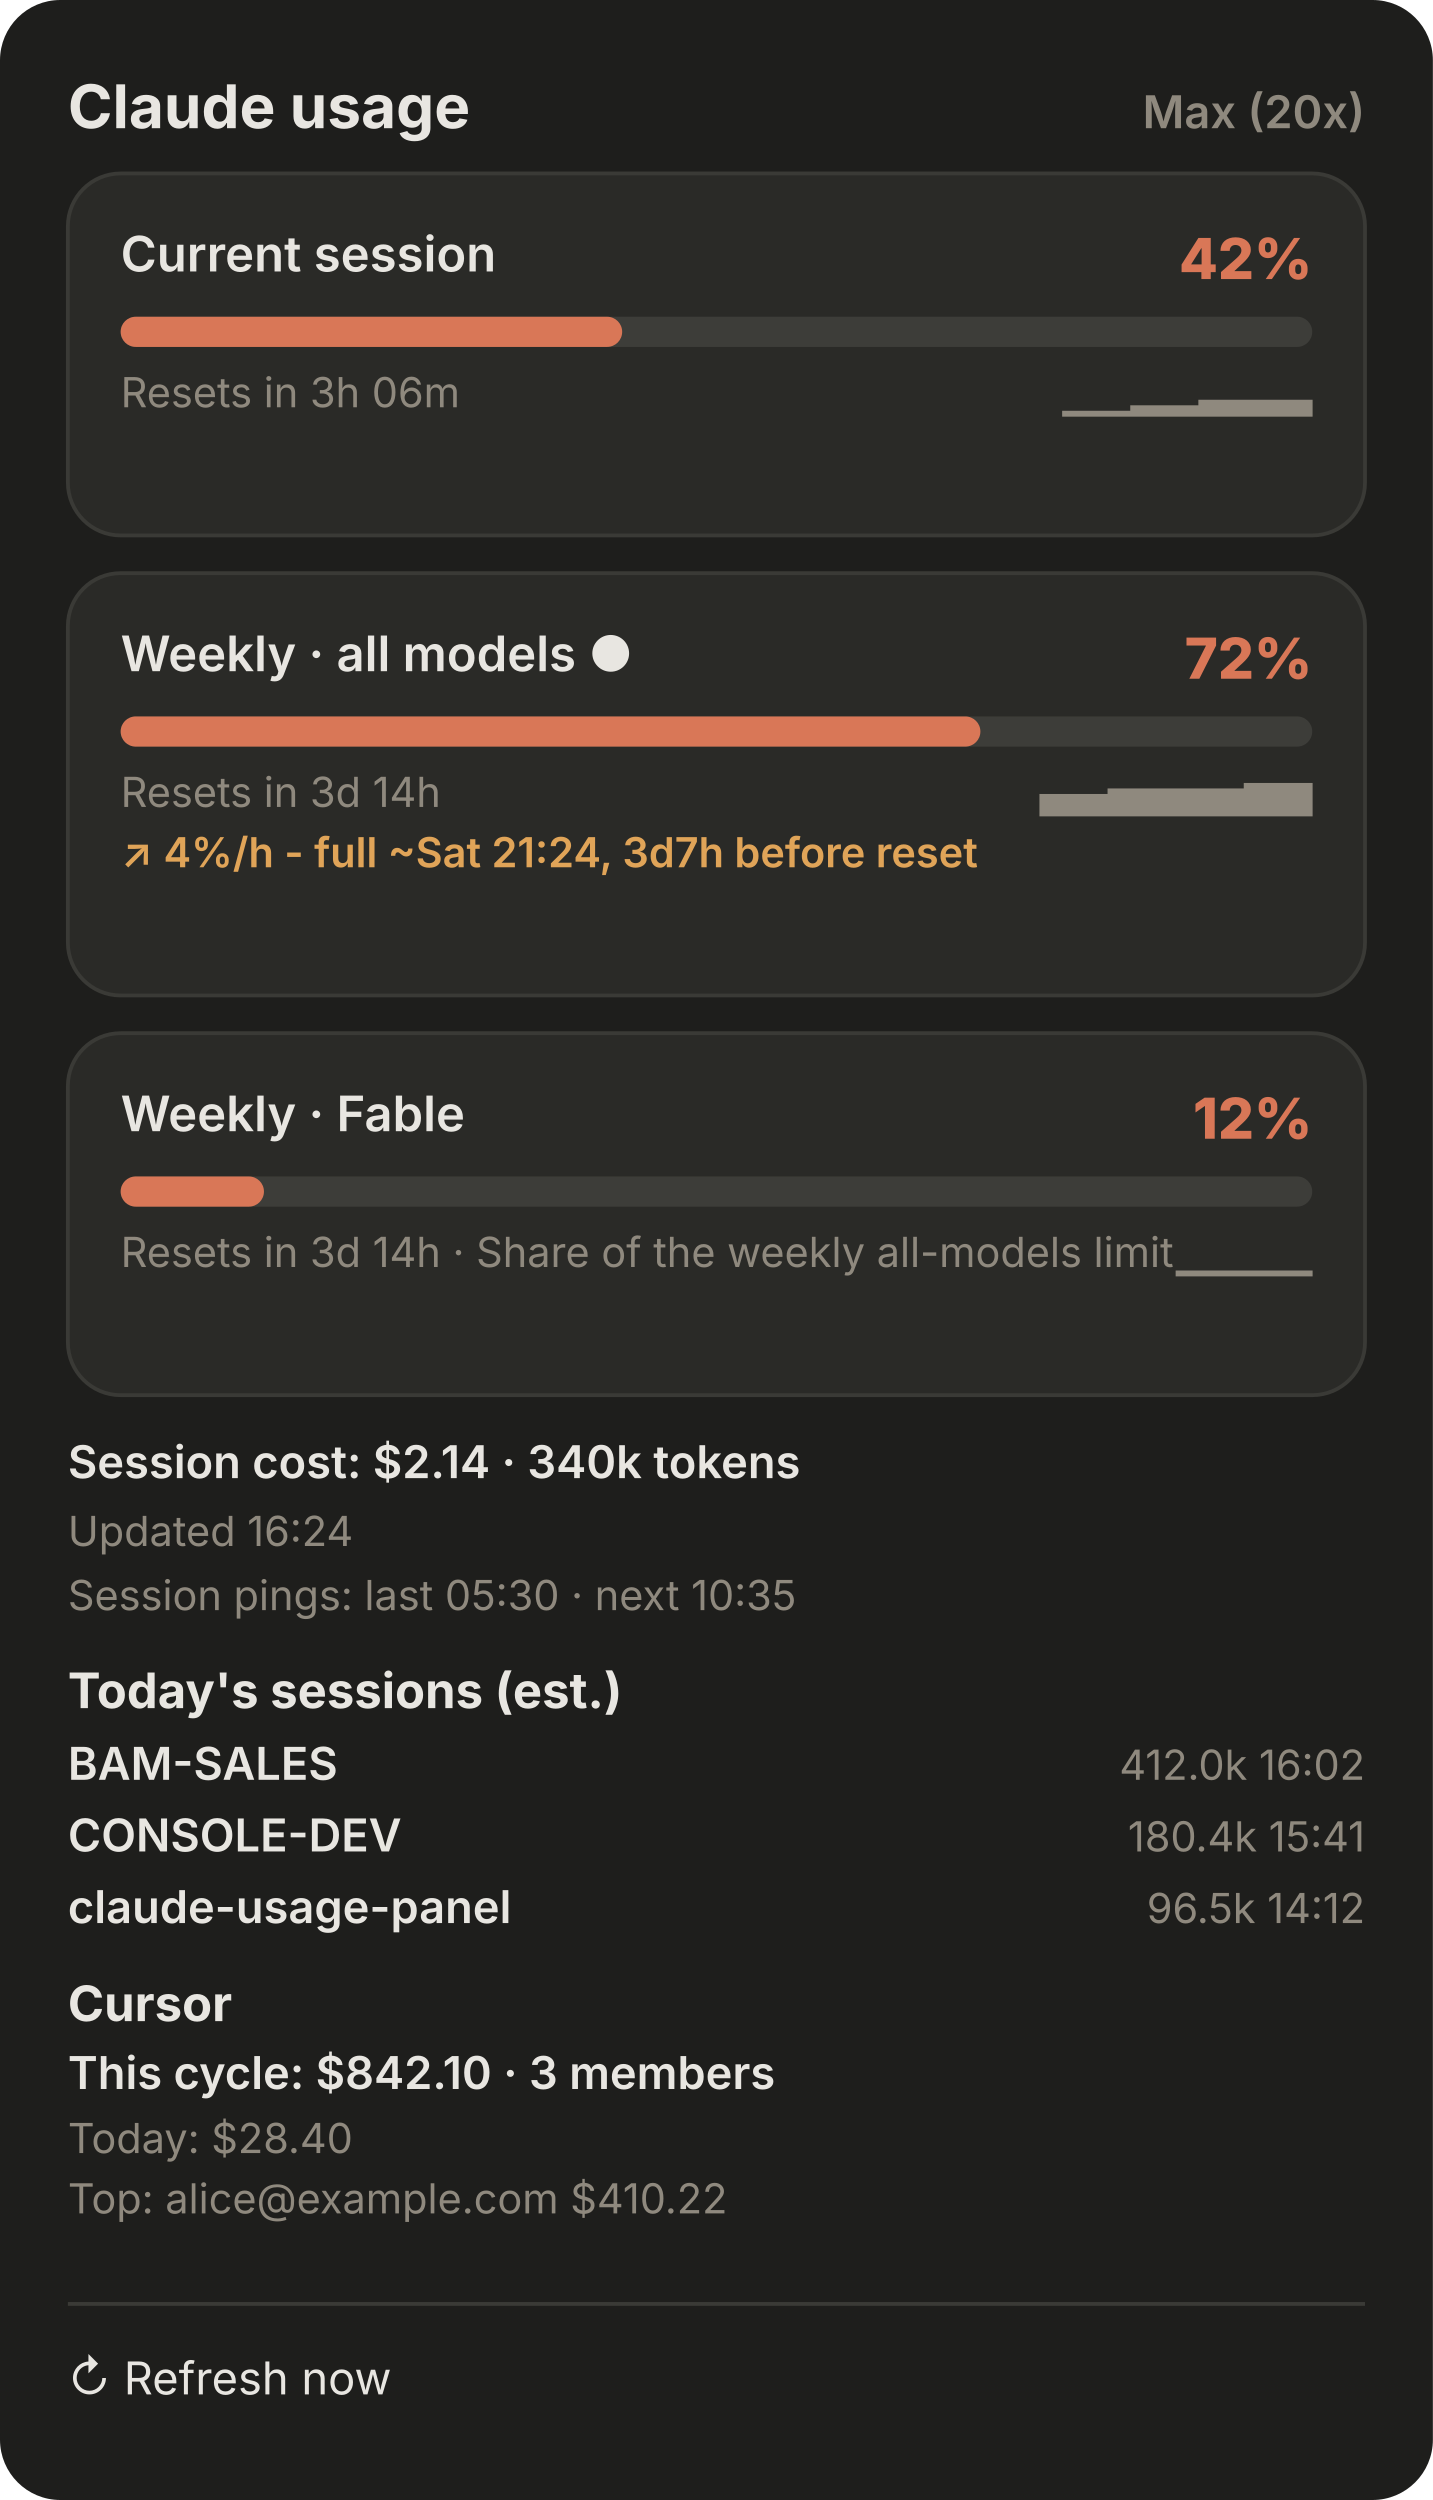
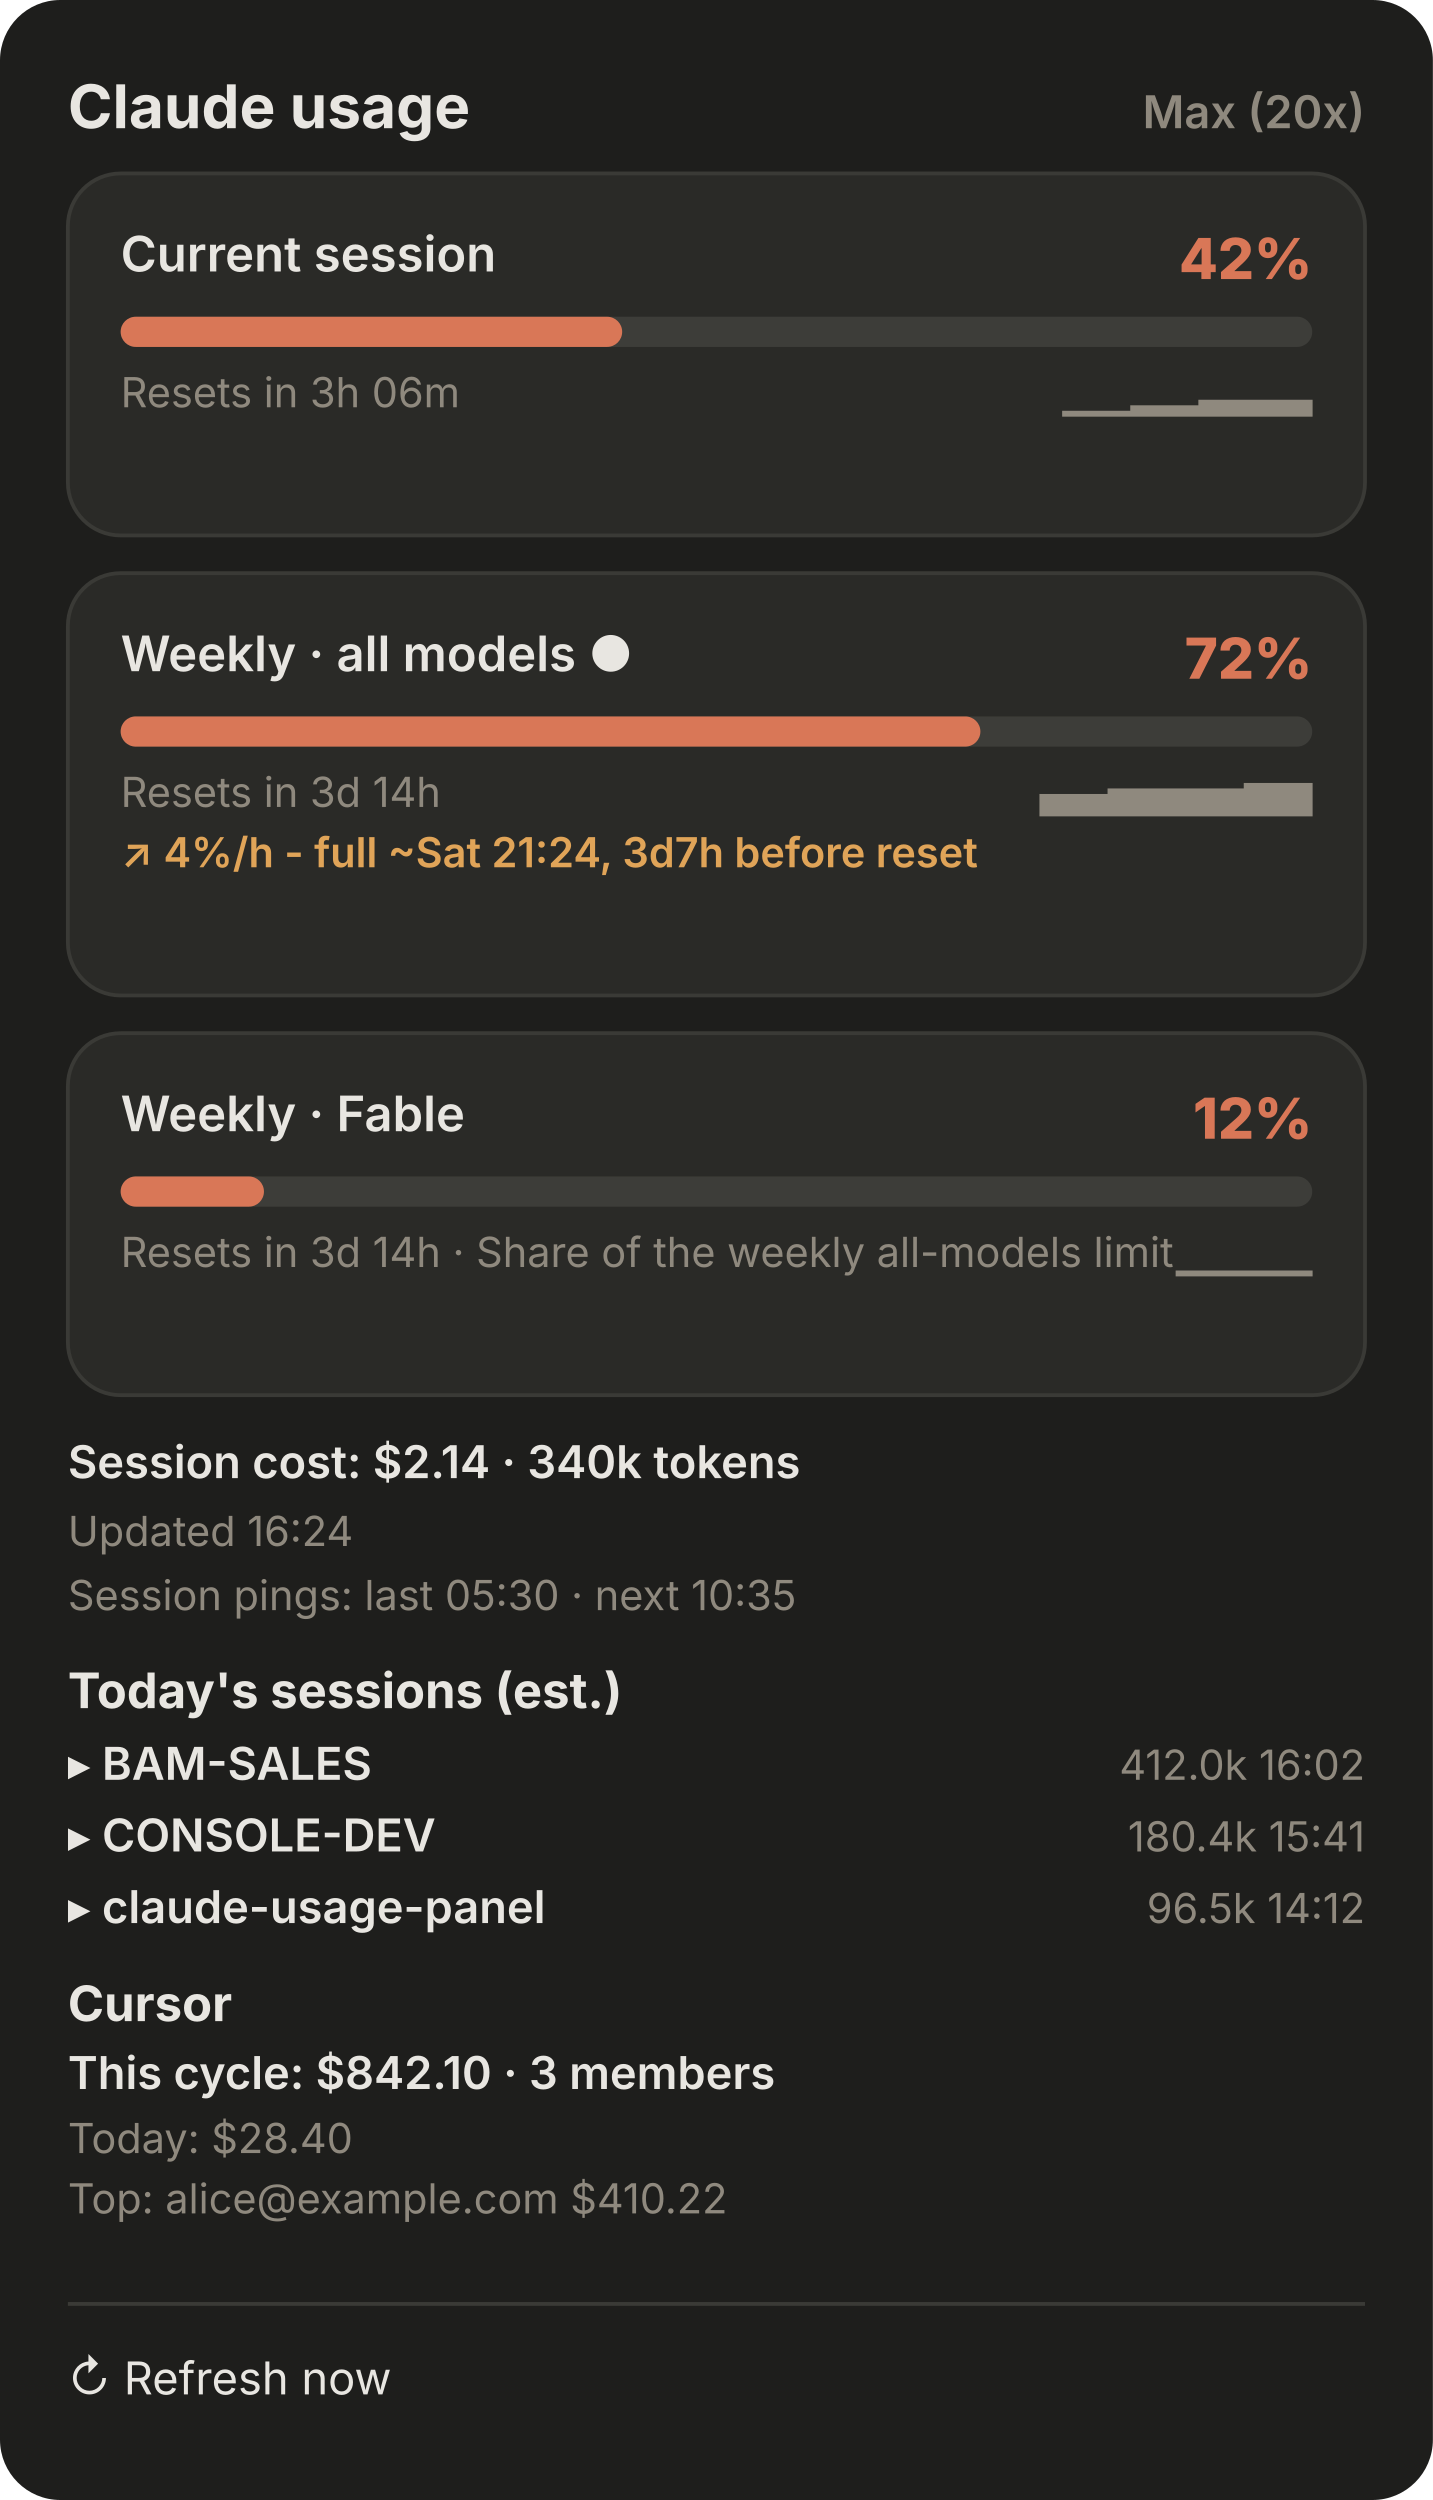
<svg xmlns="http://www.w3.org/2000/svg" width="380" height="663" viewBox="0 0 380 663">
  <rect width="380" height="663" rx="16" fill="#1e1e1c" />
  <text x="18" y="34" font-size="16" fill="#e8e6e1" font-family="system-ui, -apple-system, sans-serif" font-weight="700">Claude usage</text>
  <text x="362" y="34" font-size="12" fill="#8f897e" font-family="system-ui, -apple-system, sans-serif" font-weight="600" text-anchor="end">Max (20x)</text>
  <rect x="18" y="46" width="344" height="96" rx="14" fill="#2a2a27" stroke="#3a3a36" />
  <text x="32" y="72" font-size="13" fill="#e8e6e1" font-family="system-ui, -apple-system, sans-serif" font-weight="600">Current session</text>
  <text x="348" y="74" font-size="15" fill="#d97757" font-family="system-ui, -apple-system, sans-serif" font-weight="800" text-anchor="end">42%</text>
  <rect x="32" y="84" width="316" height="8" rx="4" fill="#3d3d39" />
  <rect x="32" y="84" width="133" height="8" rx="4" fill="#d97757" />
  <text x="32" y="108" font-size="11" fill="#8f897e" font-family="system-ui, -apple-system, sans-serif">Resets in 3h 06m</text>
  <text x="348" y="108" font-size="10" fill="#8f897e" font-family="ui-monospace, monospace" text-anchor="end"> ▁▁▁▂▂▂▃▃▃▃▃</text>
  <rect x="18" y="152" width="344" height="112" rx="14" fill="#2a2a27" stroke="#3a3a36" />
  <text x="32" y="178" font-size="13" fill="#e8e6e1" font-family="system-ui, -apple-system, sans-serif" font-weight="600">Weekly · all models  ●</text>
  <text x="348" y="180" font-size="15" fill="#d97757" font-family="system-ui, -apple-system, sans-serif" font-weight="800" text-anchor="end">72%</text>
  <rect x="32" y="190" width="316" height="8" rx="4" fill="#3d3d39" />
  <rect x="32" y="190" width="228" height="8" rx="4" fill="#d97757" />
  <text x="32" y="214" font-size="11" fill="#8f897e" font-family="system-ui, -apple-system, sans-serif">Resets in 3d 14h</text>
  <text x="348" y="214" font-size="10" fill="#8f897e" font-family="ui-monospace, monospace" text-anchor="end">▄▄▄▅▅▅▅▅▅▆▆▆</text>
  <text x="32" y="230" font-size="11" fill="#e0a458" font-family="system-ui, -apple-system, sans-serif" font-weight="600">↗ 4%/h - full ~Sat 21:24, 3d7h before reset</text>
  <rect x="18" y="274" width="344" height="96" rx="14" fill="#2a2a27" stroke="#3a3a36" />
  <text x="32" y="300" font-size="13" fill="#e8e6e1" font-family="system-ui, -apple-system, sans-serif" font-weight="600">Weekly · Fable</text>
  <text x="348" y="302" font-size="15" fill="#d97757" font-family="system-ui, -apple-system, sans-serif" font-weight="800" text-anchor="end">12%</text>
  <rect x="32" y="312" width="316" height="8" rx="4" fill="#3d3d39" />
  <rect x="32" y="312" width="38" height="8" rx="4" fill="#d97757" />
  <text x="32" y="336" font-size="11" fill="#8f897e" font-family="system-ui, -apple-system, sans-serif">Resets in 3d 14h · Share of the weekly all-models limit</text>
  <text x="348" y="336" font-size="10" fill="#8f897e" font-family="ui-monospace, monospace" text-anchor="end">      ▁▁▁▁▁▁</text>
  <text x="18" y="392" font-size="12" fill="#e8e6e1" font-family="system-ui, -apple-system, sans-serif" font-weight="600">Session cost: $2.14 · 340k tokens</text>
  <text x="18" y="410" font-size="11" fill="#8f897e" font-family="system-ui, -apple-system, sans-serif">Updated 16:24</text>
  <text x="18" y="427" font-size="11" fill="#8f897e" font-family="system-ui, -apple-system, sans-serif">Session pings: last 05:30 · next 10:35</text>
  <text x="18" y="453" font-size="13" fill="#e8e6e1" font-family="system-ui, -apple-system, sans-serif" font-weight="700">Today's sessions (est.)</text>
-   <text x="18" y="472" font-size="12" fill="#e8e6e1" font-family="system-ui, -apple-system, sans-serif" font-weight="600">BAM-SALES</text>
+   <text x="18" y="472" font-size="12" fill="#e8e6e1" font-family="system-ui, -apple-system, sans-serif" font-weight="600">▸ BAM-SALES</text>
  <text x="362" y="472" font-size="11" fill="#8f897e" font-family="system-ui, -apple-system, sans-serif" text-anchor="end">412.0k  16:02</text>
-   <text x="18" y="491" font-size="12" fill="#e8e6e1" font-family="system-ui, -apple-system, sans-serif" font-weight="600">CONSOLE-DEV</text>
+   <text x="18" y="491" font-size="12" fill="#e8e6e1" font-family="system-ui, -apple-system, sans-serif" font-weight="600">▸ CONSOLE-DEV</text>
  <text x="362" y="491" font-size="11" fill="#8f897e" font-family="system-ui, -apple-system, sans-serif" text-anchor="end">180.4k  15:41</text>
-   <text x="18" y="510" font-size="12" fill="#e8e6e1" font-family="system-ui, -apple-system, sans-serif" font-weight="600">claude-usage-panel</text>
+   <text x="18" y="510" font-size="12" fill="#e8e6e1" font-family="system-ui, -apple-system, sans-serif" font-weight="600">▸ claude-usage-panel</text>
  <text x="362" y="510" font-size="11" fill="#8f897e" font-family="system-ui, -apple-system, sans-serif" text-anchor="end">96.5k  14:12</text>
  <text x="18" y="536" font-size="13" fill="#e8e6e1" font-family="system-ui, -apple-system, sans-serif" font-weight="700">Cursor</text>
  <text x="18" y="554" font-size="12" fill="#e8e6e1" font-family="system-ui, -apple-system, sans-serif" font-weight="600">This cycle: $842.10 · 3 members</text>
  <text x="18" y="571" font-size="11" fill="#8f897e" font-family="system-ui, -apple-system, sans-serif">Today: $28.40</text>
  <text x="18" y="587" font-size="11" fill="#8f897e" font-family="system-ui, -apple-system, sans-serif">Top: alice@example.com $410.22</text>
  <line x1="18" y1="611" x2="362" y2="611" stroke="#3a3a36" />
  <text x="18" y="635" font-size="12" fill="#e8e6e1" font-family="system-ui, -apple-system, sans-serif">↻  Refresh now</text>
</svg>
